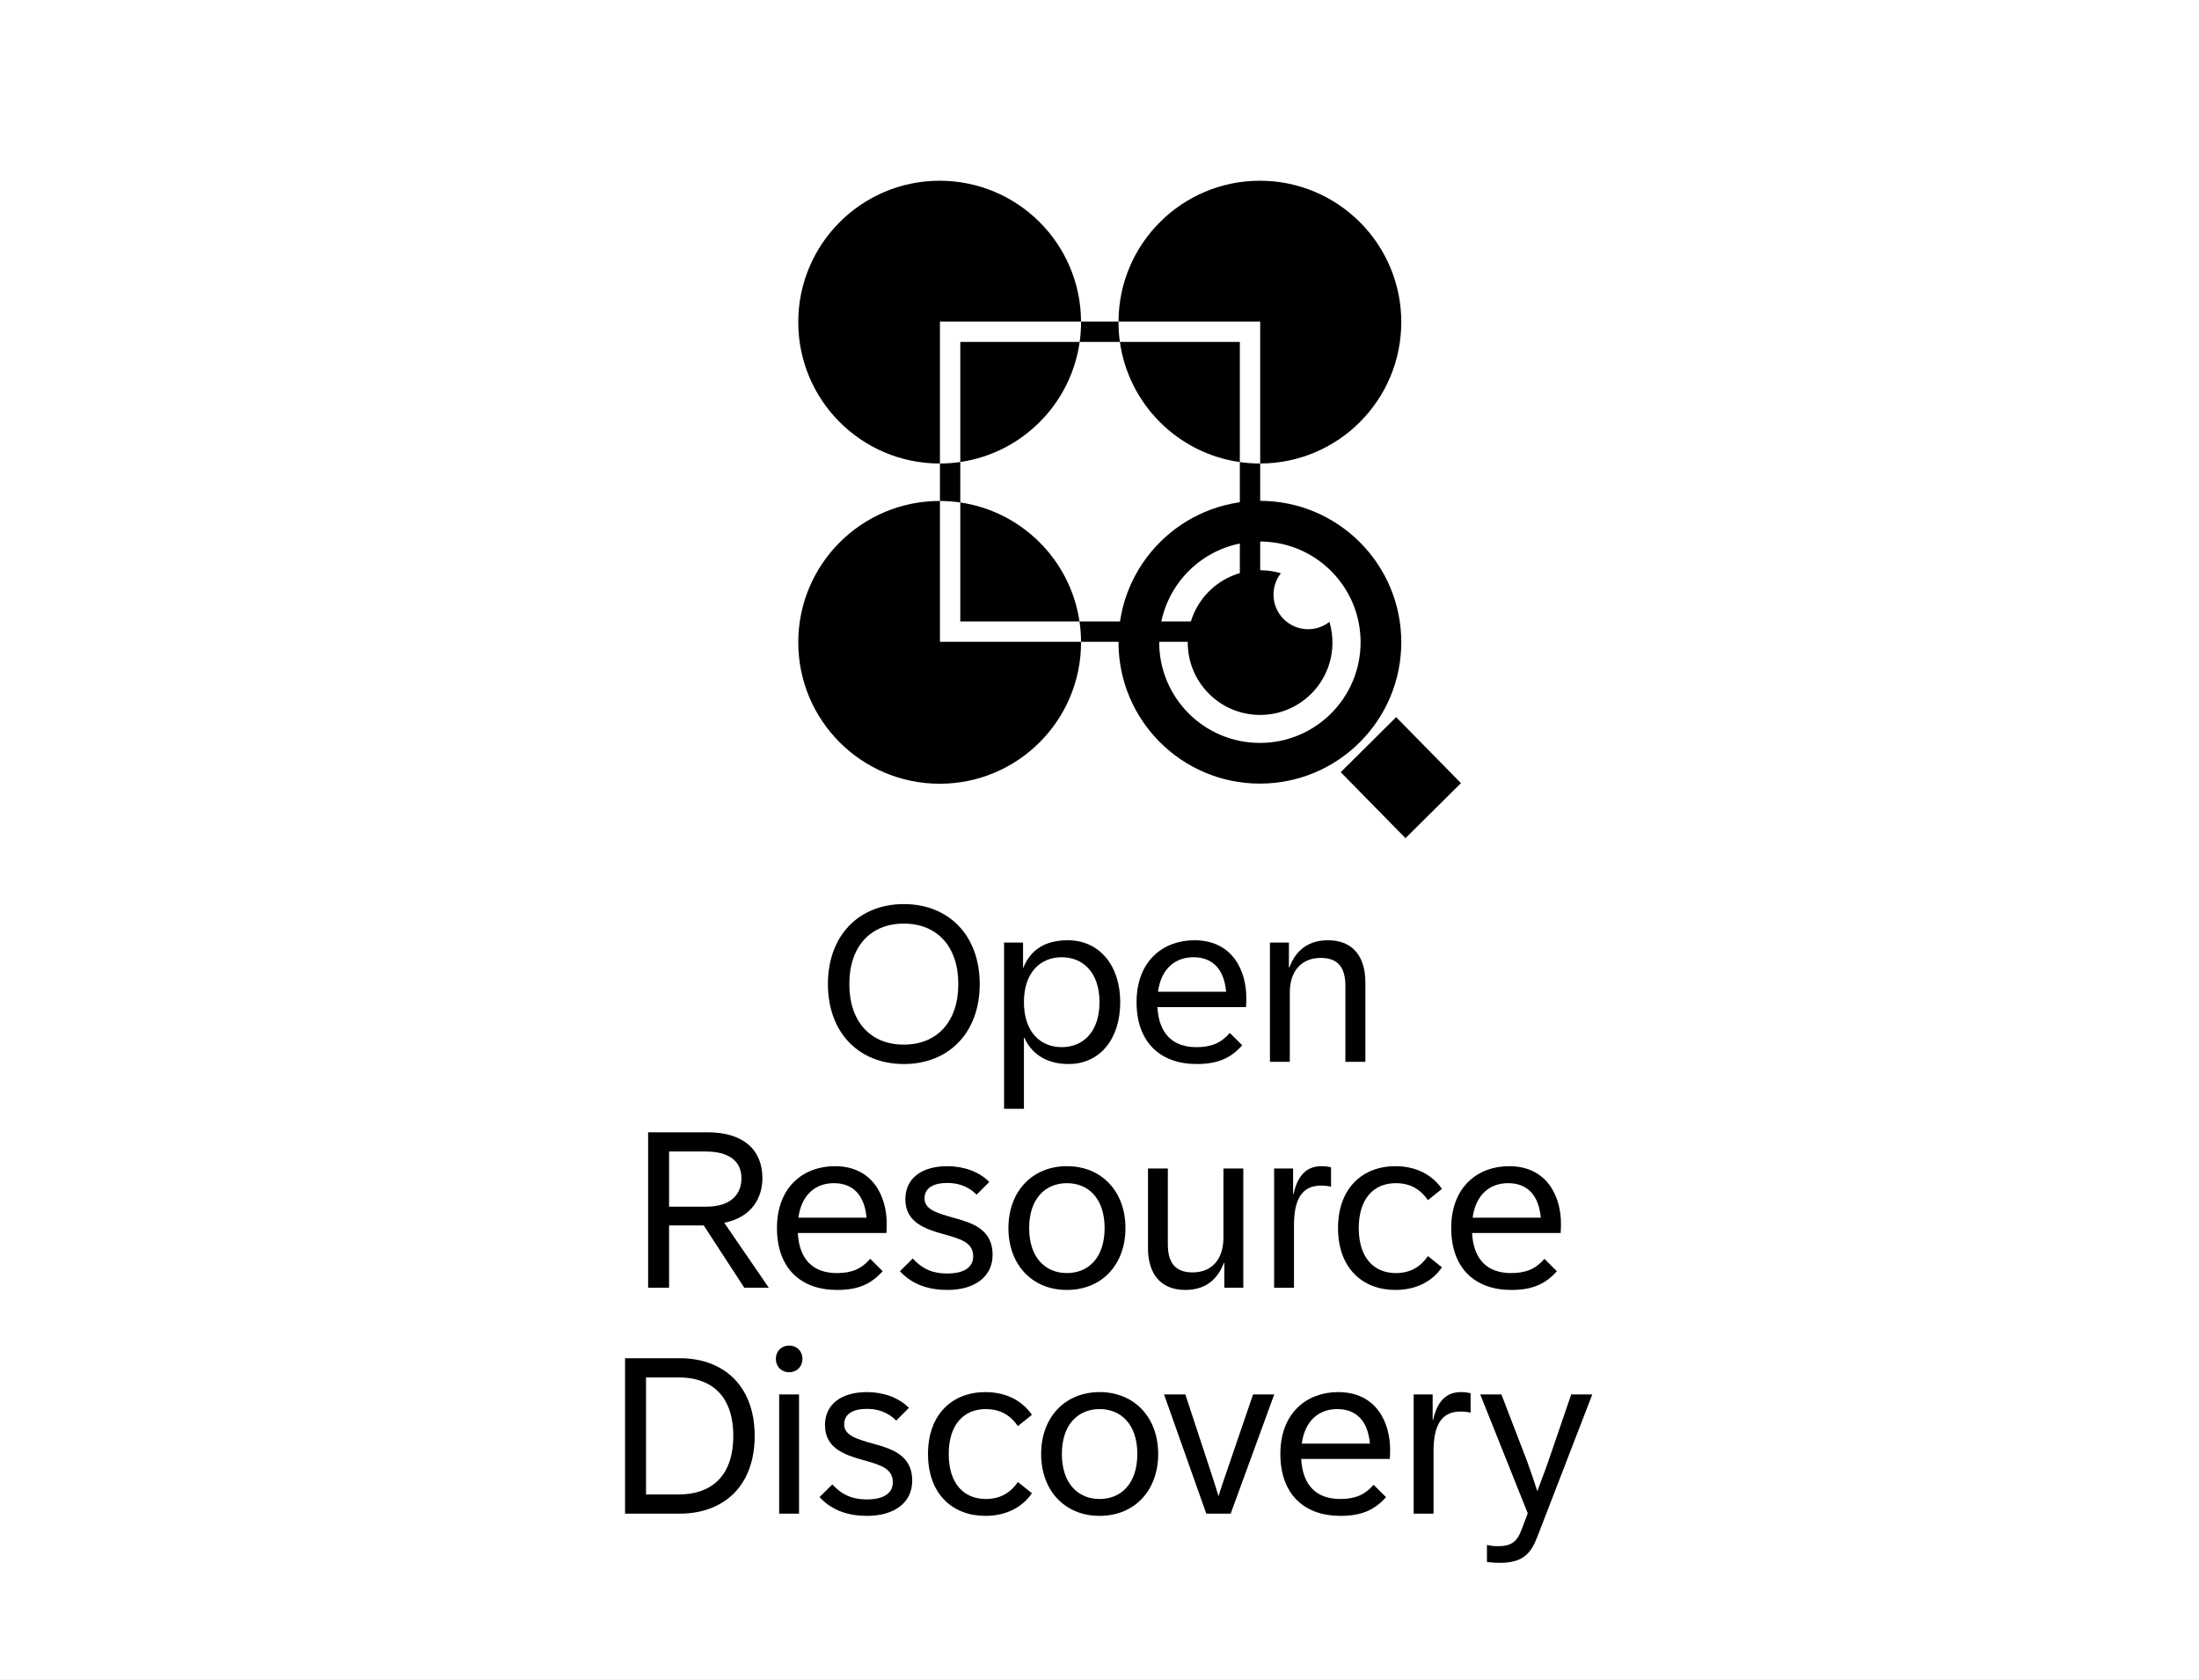
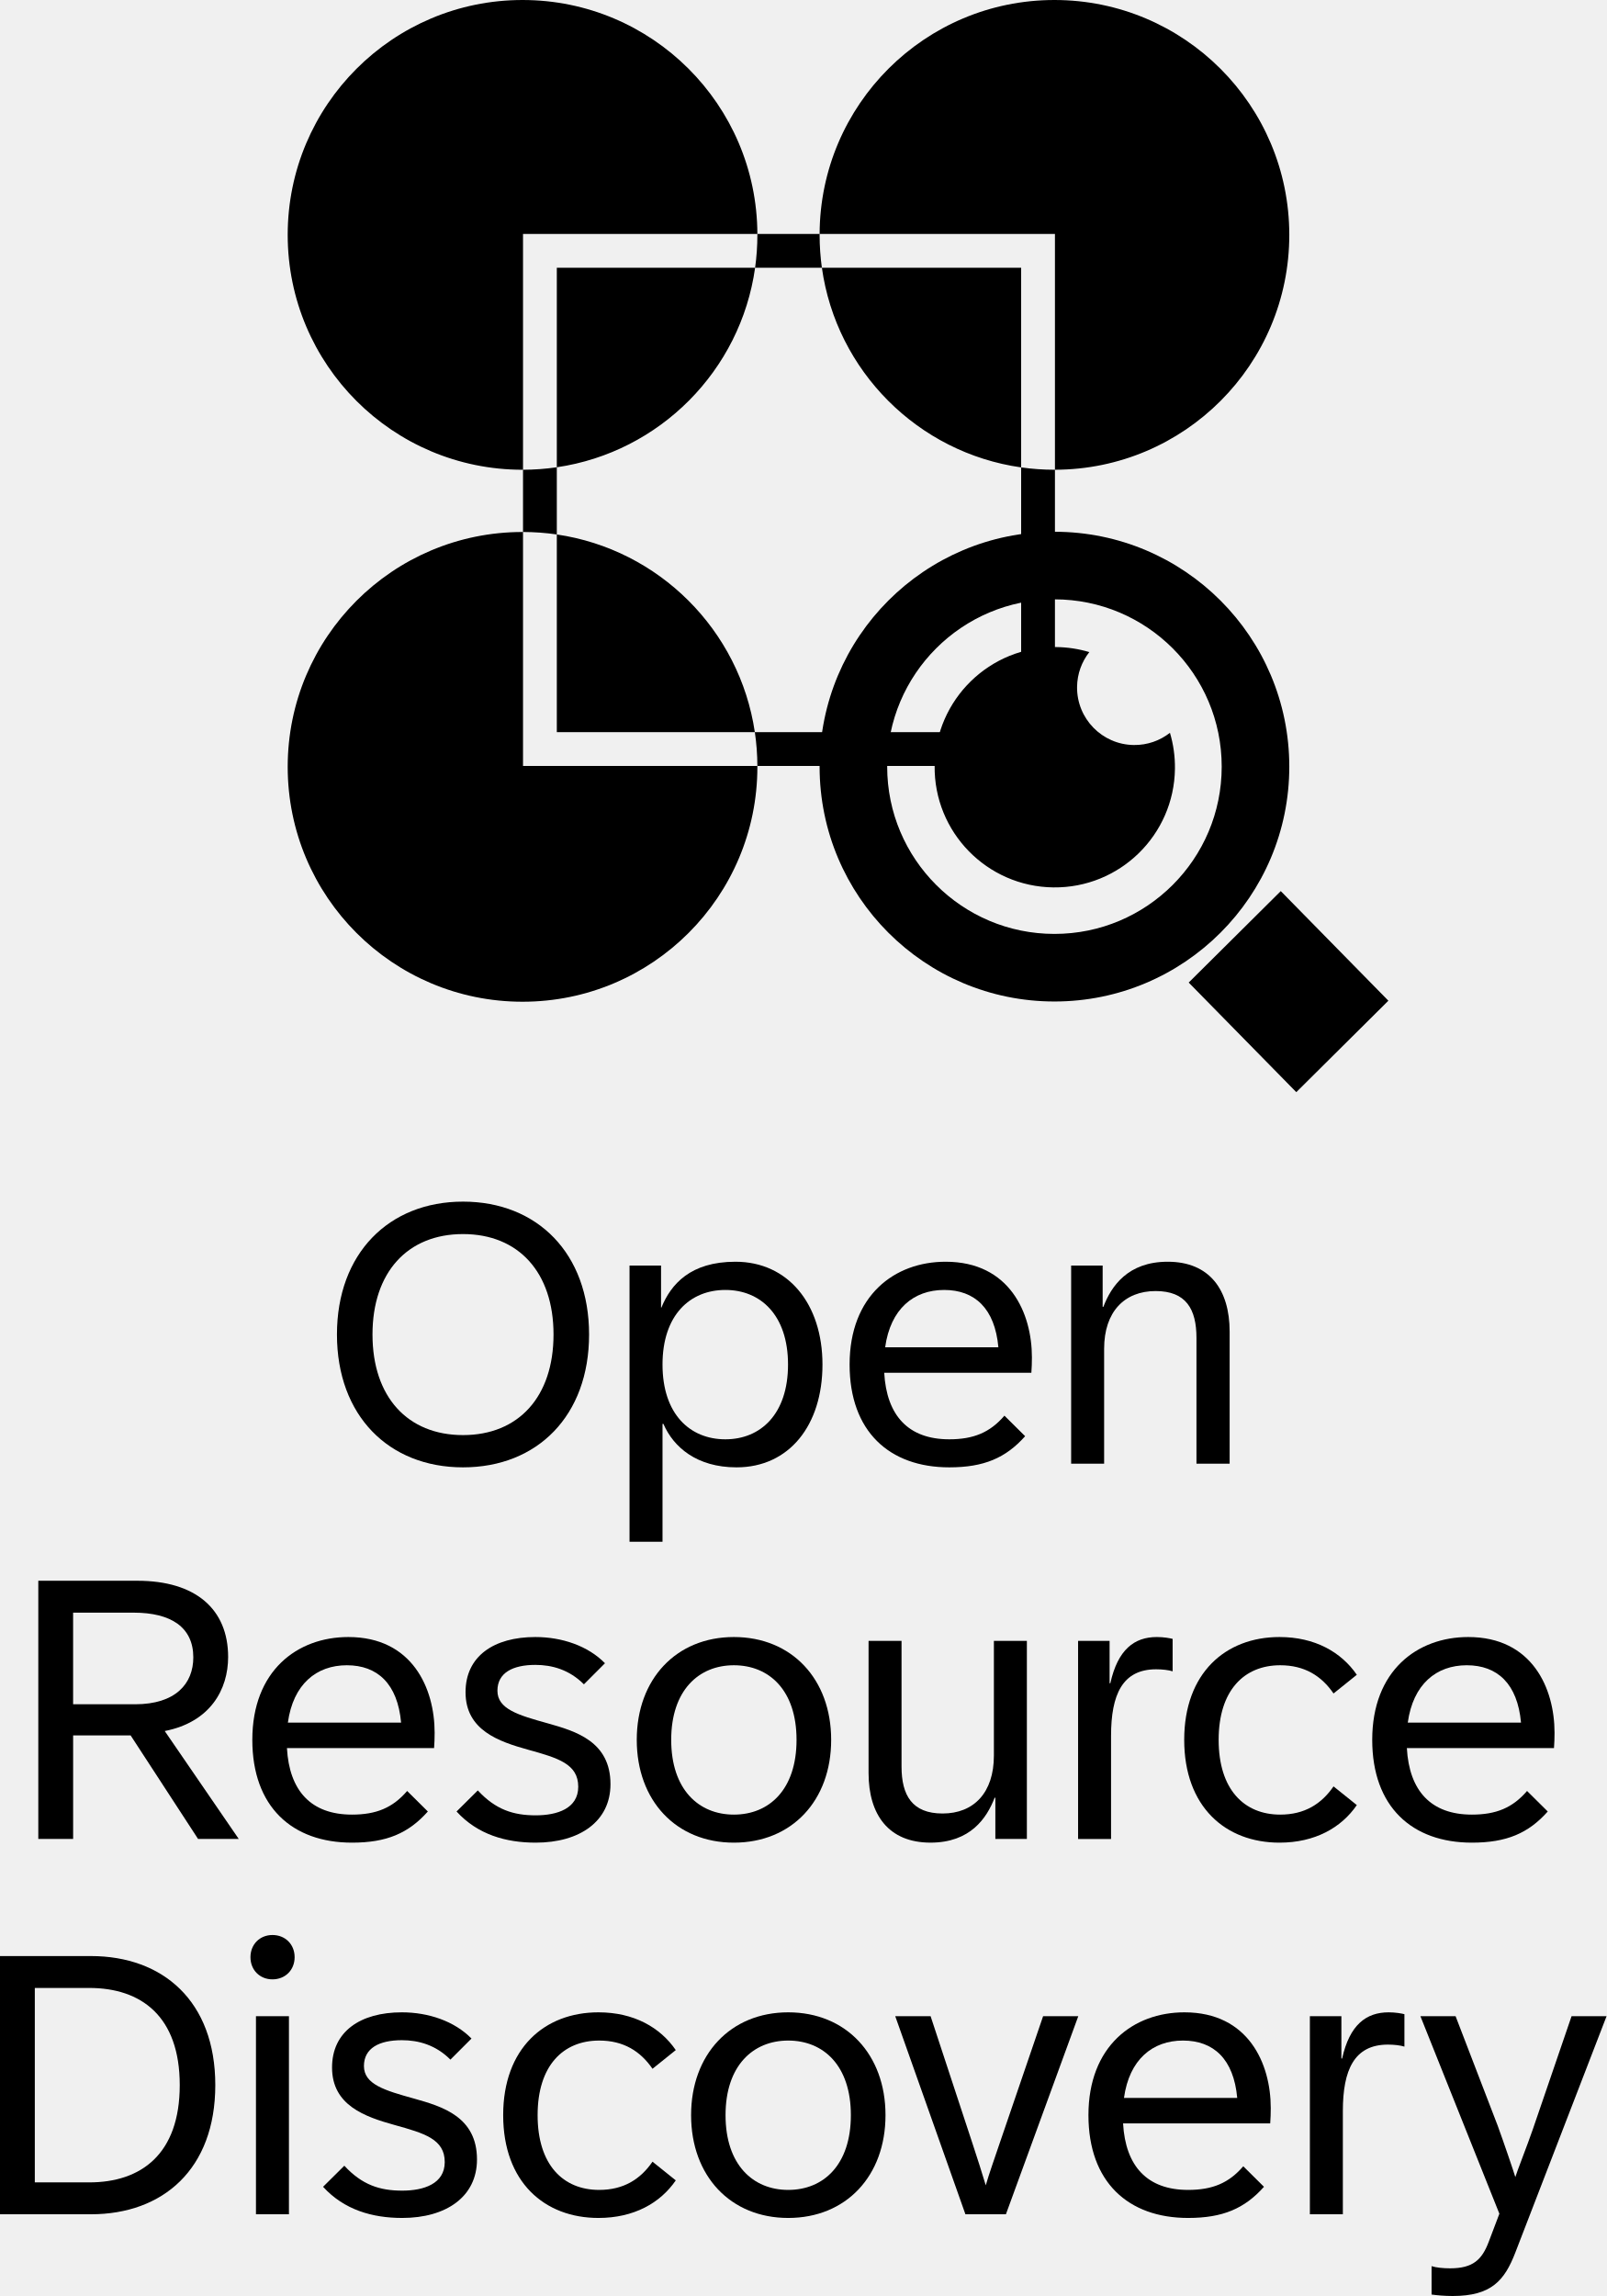
- <svg xmlns="http://www.w3.org/2000/svg" width="292" height="223" viewBox="0 0 292 223" fill="none">
-   <rect width="292" height="223" fill="white" />
-   <path fill-rule="evenodd" clip-rule="evenodd" d="M143.367 45.403C143.487 44.544 143.549 43.667 143.549 42.775C143.549 42.75 143.549 42.726 143.549 42.702H148.524C148.524 42.726 148.524 42.75 148.524 42.775C148.524 43.667 148.586 44.544 148.706 45.403H143.367ZM127.515 61.351V45.403H143.367C142.214 53.632 135.728 60.15 127.515 61.351ZM127.515 66.723V61.351C126.633 61.48 125.731 61.547 124.813 61.549V45.403V42.702H127.515H143.549C143.51 32.366 135.119 24 124.775 24C114.406 24 106 32.406 106 42.775C106 53.144 114.406 61.549 124.775 61.549C124.788 61.549 124.801 61.549 124.813 61.549V66.524C124.801 66.524 124.788 66.524 124.775 66.524C114.406 66.524 106 74.93 106 85.299C106 95.668 114.406 104.074 124.775 104.074C135.144 104.074 143.549 95.668 143.549 85.299C143.549 85.275 143.549 85.25 143.549 85.226H164.636H167.338V82.525V61.549C177.689 61.528 186.073 53.131 186.073 42.775C186.073 32.406 177.667 24 167.298 24C156.954 24 148.563 32.366 148.524 42.702H164.636H167.338V45.403V61.549C167.325 61.549 167.312 61.549 167.298 61.549C166.395 61.549 165.506 61.486 164.636 61.362V45.403H148.706C149.863 53.658 156.387 60.191 164.636 61.362V82.525H143.346C142.137 74.365 135.679 67.917 127.515 66.723ZM143.346 82.525C143.476 83.407 143.546 84.309 143.549 85.226H127.515H124.813V82.525V66.524C125.731 66.526 126.633 66.594 127.515 66.723V82.525H143.346Z" fill="black" />
-   <path fill-rule="evenodd" clip-rule="evenodd" d="M167.298 98.653C174.683 98.653 180.67 92.666 180.67 85.281C180.67 77.895 174.683 71.909 167.298 71.909C159.913 71.909 153.926 77.895 153.926 85.281C153.926 92.666 159.913 98.653 167.298 98.653ZM167.298 104.055C177.667 104.055 186.073 95.65 186.073 85.281C186.073 74.912 177.667 66.506 167.298 66.506C156.929 66.506 148.523 74.912 148.523 85.281C148.523 95.65 156.929 104.055 167.298 104.055Z" fill="black" />
-   <path fill-rule="evenodd" clip-rule="evenodd" d="M185.392 95.231L193.994 103.991L186.633 111.301L178.031 102.54L185.392 95.231Z" fill="black" />
-   <path fill-rule="evenodd" clip-rule="evenodd" d="M176.532 82.576C175.737 83.2 174.733 83.566 173.644 83.553C171.108 83.522 169.076 81.441 169.107 78.905C169.12 77.855 169.483 76.891 170.086 76.125C169.247 75.874 168.36 75.734 167.441 75.723C162.136 75.659 157.784 79.908 157.72 85.213C157.656 90.518 161.905 94.87 167.21 94.934C172.515 94.998 176.867 90.75 176.931 85.445C176.943 84.448 176.803 83.484 176.532 82.576Z" fill="black" />
-   <path d="M199.133 207.532C198.474 207.532 197.873 207.474 197.448 207.415V205.145C197.814 205.262 198.356 205.32 198.928 205.32C200.759 205.32 201.477 204.632 202.019 203.196L202.868 200.955L196.555 185.164H199.367L202.736 193.924C203.176 195.125 204.055 197.703 204.143 198.025C204.26 197.615 205.139 195.389 205.549 194.188L208.64 185.164H211.438L204.143 204.061C203.278 206.302 202.224 207.532 199.133 207.532Z" fill="black" />
-   <path d="M187.719 201V185.165H190.238V188.549H190.297C190.897 185.854 192.216 184.857 194.018 184.857C194.56 184.857 195.043 184.945 195.277 185.004V187.597C194.955 187.494 194.442 187.436 193.959 187.436C191.264 187.436 190.355 189.457 190.355 192.753V201H187.719Z" fill="black" />
-   <path d="M177.984 201.293C173.194 201.293 170.016 198.422 170.016 193.075C170.016 187.553 173.604 184.857 177.691 184.857C182.818 184.857 184.591 188.974 184.591 192.504C184.591 192.929 184.576 193.354 184.547 193.734H172.784C172.975 197.162 174.718 199.052 177.984 199.052C179.918 199.052 181.236 198.51 182.394 197.162L184.049 198.803C182.496 200.546 180.753 201.293 177.984 201.293ZM172.857 191.698H181.91C181.632 188.593 180.021 187.113 177.574 187.113C175.143 187.113 173.282 188.622 172.857 191.698Z" fill="black" />
-   <path d="M160.181 200.999L154.57 185.164H157.397L160.781 195.447C161.074 196.326 161.558 197.85 161.807 198.685C162.041 197.85 162.583 196.326 162.876 195.447L166.392 185.164H169.204L163.418 200.999H160.181Z" fill="black" />
-   <path d="M146.014 201.293C141.399 201.293 138.25 197.938 138.25 193.075C138.25 188.227 141.399 184.857 146.014 184.857C150.643 184.857 153.792 188.227 153.792 193.075C153.792 197.938 150.643 201.293 146.014 201.293ZM141.004 193.075C141.004 197.045 143.201 199.052 146.014 199.052C148.841 199.052 151.023 197.045 151.023 193.075C151.023 189.12 148.841 187.113 146.014 187.113C143.201 187.113 141.004 189.12 141.004 193.075Z" fill="black" />
-   <path d="M130.844 201.293C126.522 201.293 123.227 198.422 123.227 193.075C123.227 187.743 126.522 184.857 130.844 184.857C133.671 184.857 135.78 186.059 137.025 187.875L135.165 189.369C134.198 187.963 132.851 187.113 130.902 187.113C128.017 187.113 125.98 189.12 125.98 193.075C125.98 197.045 128.017 199.052 130.902 199.052C132.851 199.052 134.198 198.202 135.165 196.796L137.025 198.29C135.78 200.106 133.671 201.293 130.844 201.293Z" fill="black" />
-   <path d="M115.156 201.293C112.769 201.293 110.513 200.648 108.828 198.803L110.527 197.118C111.948 198.656 113.369 199.11 115.156 199.11C116.87 199.11 118.555 198.568 118.555 196.825C118.555 194.994 116.929 194.525 114.556 193.866C112.183 193.207 109.546 192.299 109.546 189.267C109.546 186.396 111.802 184.857 115.127 184.857C117.251 184.857 119.331 185.561 120.693 186.952L119.009 188.637C117.837 187.465 116.46 187.084 115.127 187.084C113.325 187.084 112.095 187.714 112.095 189.149C112.095 190.614 113.75 191.098 116.123 191.757C118.364 192.387 121.133 193.207 121.133 196.62C121.133 199.594 118.672 201.293 115.156 201.293Z" fill="black" />
-   <path d="M103.463 201V185.165H106.1V201H103.463ZM103.023 180.448C103.023 179.423 103.771 178.676 104.781 178.676C105.807 178.676 106.554 179.423 106.554 180.448C106.554 181.474 105.807 182.221 104.781 182.221C103.771 182.221 103.023 181.474 103.023 180.448Z" fill="black" />
-   <path d="M83 200.999V180.359H90.266C96.022 180.359 100.212 183.963 100.212 190.672C100.212 197.396 96.022 200.999 90.266 200.999H83ZM85.783 198.45H90.134C94.279 198.45 97.37 196.194 97.37 190.672C97.37 185.164 94.279 182.908 90.134 182.908H85.783V198.45Z" fill="black" />
-   <path d="M200.672 171.293C195.882 171.293 192.703 168.422 192.703 163.075C192.703 157.553 196.292 154.857 200.379 154.857C205.506 154.857 207.278 158.974 207.278 162.504C207.278 162.929 207.264 163.354 207.234 163.734H195.472C195.662 167.162 197.405 169.052 200.672 169.052C202.605 169.052 203.924 168.51 205.081 167.162L206.736 168.803C205.184 170.546 203.44 171.293 200.672 171.293ZM195.545 161.698H204.598C204.319 158.593 202.708 157.113 200.262 157.113C197.83 157.113 195.97 158.622 195.545 161.698Z" fill="black" />
-   <path d="M185.289 171.293C180.968 171.293 177.672 168.422 177.672 163.075C177.672 157.743 180.968 154.857 185.289 154.857C188.116 154.857 190.226 156.059 191.471 157.875L189.61 159.369C188.644 157.963 187.296 157.113 185.348 157.113C182.462 157.113 180.426 159.12 180.426 163.075C180.426 167.045 182.462 169.052 185.348 169.052C187.296 169.052 188.644 168.202 189.61 166.796L191.471 168.29C190.226 170.106 188.116 171.293 185.289 171.293Z" fill="black" />
-   <path d="M169.188 171V155.165H171.707V158.549H171.766C172.366 155.854 173.685 154.857 175.486 154.857C176.028 154.857 176.512 154.945 176.746 155.004V157.597C176.424 157.494 175.911 157.436 175.428 157.436C172.732 157.436 171.824 159.457 171.824 162.753V171H169.188Z" fill="black" />
-   <path d="M157.389 171.292C154.034 171.292 152.438 169.051 152.438 165.726V155.164H155.074V165.213C155.074 167.513 155.924 168.963 158.355 168.963C160.846 168.963 162.457 167.308 162.457 164.334V155.164H165.094V170.999H162.574V167.703H162.516C161.886 169.344 160.567 171.292 157.389 171.292Z" fill="black" />
-   <path d="M141.67 171.293C137.056 171.293 133.906 167.938 133.906 163.075C133.906 158.227 137.056 154.857 141.67 154.857C146.299 154.857 149.448 158.227 149.448 163.075C149.448 167.938 146.299 171.293 141.67 171.293ZM136.66 163.075C136.66 167.045 138.857 169.052 141.67 169.052C144.497 169.052 146.68 167.045 146.68 163.075C146.68 159.12 144.497 157.113 141.67 157.113C138.857 157.113 136.66 159.12 136.66 163.075Z" fill="black" />
-   <path d="M125.828 171.293C123.44 171.293 121.185 170.648 119.5 168.803L121.199 167.118C122.62 168.656 124.041 169.11 125.828 169.11C127.542 169.11 129.227 168.568 129.227 166.825C129.227 164.994 127.601 164.525 125.228 163.866C122.854 163.207 120.218 162.299 120.218 159.267C120.218 156.396 122.474 154.857 125.799 154.857C127.923 154.857 130.003 155.561 131.365 156.952L129.681 158.637C128.509 157.465 127.132 157.084 125.799 157.084C123.997 157.084 122.767 157.714 122.767 159.149C122.767 160.614 124.422 161.098 126.795 161.757C129.036 162.387 131.805 163.207 131.805 166.62C131.805 169.594 129.344 171.293 125.828 171.293Z" fill="black" />
-   <path d="M111.141 171.293C106.351 171.293 103.172 168.422 103.172 163.075C103.172 157.553 106.761 154.857 110.848 154.857C115.975 154.857 117.747 158.974 117.747 162.504C117.747 162.929 117.732 163.354 117.703 163.734H105.94C106.131 167.162 107.874 169.052 111.141 169.052C113.074 169.052 114.393 168.51 115.55 167.162L117.205 168.803C115.652 170.546 113.909 171.293 111.141 171.293ZM106.014 161.698H115.066C114.788 158.593 113.177 157.113 110.73 157.113C108.299 157.113 106.438 158.622 106.014 161.698Z" fill="black" />
-   <path d="M86.062 170.999V150.359H93.987C98.66 150.359 101.238 152.645 101.238 156.453C101.238 159.031 99.832 161.653 96.17 162.371L102.088 170.999H98.836L93.445 162.723H88.846V170.999H86.062ZM88.846 160.232H93.797C97.049 160.232 98.455 158.577 98.455 156.482C98.455 154.08 96.683 152.908 93.68 152.908H88.846V160.232Z" fill="black" />
-   <path d="M168.633 141V125.165H171.152V128.461H171.211C171.841 126.806 173.174 124.857 176.353 124.857C179.707 124.857 181.304 127.113 181.304 130.438V141H178.652V130.951C178.652 128.637 177.817 127.201 175.386 127.201C172.896 127.201 171.27 128.856 171.27 131.815V141H168.633Z" fill="black" />
-   <path d="M158.891 141.293C154.101 141.293 150.922 138.422 150.922 133.075C150.922 127.553 154.511 124.857 158.598 124.857C163.725 124.857 165.497 128.974 165.497 132.504C165.497 132.929 165.482 133.354 165.453 133.734H153.69C153.881 137.162 155.624 139.052 158.891 139.052C160.824 139.052 162.143 138.51 163.3 137.162L164.955 138.803C163.402 140.546 161.659 141.293 158.891 141.293ZM153.764 131.698H162.816C162.538 128.593 160.927 127.113 158.48 127.113C156.049 127.113 154.188 128.622 153.764 131.698Z" fill="black" />
-   <path d="M133.328 147.24V125.165H135.848V128.52H135.877C136.639 126.659 138.191 124.857 141.795 124.857C145.999 124.857 148.753 128.227 148.753 133.075C148.753 137.938 146.087 141.293 141.883 141.293C138.704 141.293 136.844 139.682 136.038 137.821H135.965V147.24H133.328ZM135.965 133.075C135.965 137.045 138.162 139.052 140.989 139.052C143.802 139.052 145.999 137.045 145.999 133.075C145.999 129.12 143.802 127.113 140.989 127.113C138.162 127.113 135.965 129.12 135.965 133.075Z" fill="black" />
-   <path d="M120.016 141.293C114.083 141.293 109.938 137.162 109.938 130.673C109.938 124.198 114.083 120.053 120.016 120.053C125.963 120.053 130.094 124.198 130.094 130.673C130.094 137.162 125.963 141.293 120.016 141.293ZM112.779 130.673C112.779 135.653 115.577 138.715 120.016 138.715C124.454 138.715 127.252 135.653 127.252 130.673C127.252 125.707 124.454 122.646 120.016 122.646C115.577 122.646 112.779 125.707 112.779 130.673Z" fill="black" />
+ <svg xmlns="http://www.w3.org/2000/svg" width="128.438" height="183.532" viewBox="0 0 128.438 183.532" fill="none" version="1.1" id="svg25">
+   <defs id="defs25" />
+   <path fill-rule="evenodd" clip-rule="evenodd" d="m 60.367,21.403 c 0.12,-0.859 0.182,-1.736 0.182,-2.628 0,-0.024 0,-0.049 0,-0.073 h 4.975 c 0,0.024 0,0.049 0,0.073 0,0.892 0.062,1.77 0.182,2.628 z M 44.515,37.351 V 21.403 h 15.852 c -1.153,8.228 -7.639,14.747 -15.852,15.948 z m 0,5.372 v -5.372 c -0.882,0.129 -1.784,0.197 -2.702,0.199 V 21.403 18.702 h 2.702 16.034 C 60.51,8.366 52.119,0 41.775,0 31.406,0 23,8.406 23,18.775 c 0,10.369 8.406,18.775 18.775,18.775 0.013,0 0.026,0 0.038,0 v 4.975 c -0.012,-1e-4 -0.025,-1e-4 -0.038,-1e-4 C 31.406,42.524 23,50.93 23,61.299 c 0,10.369 8.406,18.775 18.775,18.775 10.369,0 18.774,-8.406 18.774,-18.775 0,-0.024 0,-0.049 0,-0.073 h 21.087 2.702 V 58.525 37.549 C 94.689,37.528 103.073,29.131 103.073,18.775 103.073,8.406 94.667,0 84.298,0 73.954,0 65.563,8.366 65.524,18.702 h 16.112 2.702 v 2.701 16.146 c -0.013,0 -0.026,0 -0.04,0 -0.903,0 -1.792,-0.064 -2.662,-0.187 V 21.403 h -15.93 c 1.157,8.255 7.681,14.788 15.93,15.959 V 58.525 H 60.346 C 59.137,50.365 52.679,43.917 44.515,42.723 Z m 15.831,15.802 c 0.13,0.882 0.2,1.784 0.203,2.701 H 44.515 41.813 V 58.525 42.524 c 0.918,0.002 1.82,0.07 2.702,0.198 v 15.802 z" fill="#000000" id="path1" />
+   <path fill-rule="evenodd" clip-rule="evenodd" d="m 84.298,74.653 c 7.385,0 13.372,-5.987 13.372,-13.372 0,-7.385 -5.987,-13.372 -13.372,-13.372 -7.385,0 -13.372,5.987 -13.372,13.372 0,7.385 5.987,13.372 13.372,13.372 z m 0,5.402 c 10.369,0 18.775,-8.405 18.775,-18.774 0,-10.369 -8.406,-18.775 -18.775,-18.775 -10.369,0 -18.775,8.406 -18.775,18.775 0,10.369 8.406,18.774 18.775,18.774 z" fill="#000000" id="path2" />
+   <path fill-rule="evenodd" clip-rule="evenodd" d="m 102.392,71.231 8.602,8.761 -7.361,7.31 -8.602,-8.761 z" fill="#000000" id="path3" />
+   <path fill-rule="evenodd" clip-rule="evenodd" d="m 93.532,58.577 c -0.795,0.623 -1.799,0.99 -2.888,0.976 -2.536,-0.031 -4.568,-2.112 -4.537,-4.648 0.013,-1.05 0.376,-2.013 0.979,-2.78 -0.839,-0.251 -1.726,-0.391 -2.645,-0.402 -5.305,-0.064 -9.657,4.185 -9.721,9.49 -0.064,5.305 4.185,9.657 9.49,9.722 5.305,0.064 9.657,-4.185 9.721,-9.49 0.012,-0.997 -0.128,-1.961 -0.399,-2.868 z" fill="#000000" id="path4" />
+   <path d="m 116.133,183.532 c -0.659,0 -1.26,-0.058 -1.685,-0.117 v -2.27 c 0.366,0.117 0.908,0.175 1.48,0.175 1.831,0 2.549,-0.688 3.091,-2.124 l 0.849,-2.241 -6.313,-15.791 h 2.812 l 3.369,8.76 c 0.44,1.201 1.319,3.779 1.407,4.101 0.117,-0.41 0.996,-2.636 1.406,-3.837 l 3.091,-9.024 h 2.798 l -7.295,18.897 c -0.865,2.241 -1.919,3.471 -5.01,3.471 z" fill="#000000" id="path5" />
+   <path d="m 104.719,177 v -15.835 h 2.519 v 3.384 h 0.059 c 0.6,-2.695 1.919,-3.692 3.721,-3.692 0.542,0 1.025,0.088 1.259,0.147 v 2.593 c -0.322,-0.103 -0.835,-0.161 -1.318,-0.161 -2.695,0 -3.604,2.021 -3.604,5.317 V 177 Z" fill="#000000" id="path6" />
+   <path d="m 94.984,177.293 c -4.79,0 -7.968,-2.871 -7.968,-8.218 0,-5.522 3.588,-8.218 7.675,-8.218 5.127,0 6.9,4.117 6.9,7.647 0,0.425 -0.015,0.85 -0.044,1.23 H 89.784 c 0.191,3.428 1.934,5.318 5.2,5.318 1.934,0 3.252,-0.542 4.41,-1.89 l 1.655,1.641 c -1.553,1.743 -3.296,2.49 -6.065,2.49 z m -5.127,-9.595 h 9.053 c -0.278,-3.105 -1.889,-4.585 -4.336,-4.585 -2.431,0 -4.292,1.509 -4.717,4.585 z" fill="#000000" id="path7" />
+   <path d="M 77.181,176.999 71.57,161.164 h 2.827 l 3.384,10.283 c 0.293,0.879 0.777,2.403 1.026,3.238 0.234,-0.835 0.776,-2.359 1.069,-3.238 l 3.516,-10.283 h 2.812 l -5.786,15.835 z" fill="#000000" id="path8" />
+   <path d="m 63.014,177.293 c -4.615,0 -7.764,-3.355 -7.764,-8.218 0,-4.848 3.149,-8.218 7.764,-8.218 4.629,0 7.778,3.37 7.778,8.218 0,4.863 -3.149,8.218 -7.778,8.218 z m -5.01,-8.218 c 0,3.97 2.197,5.977 5.01,5.977 2.827,0 5.009,-2.007 5.009,-5.977 0,-3.955 -2.182,-5.962 -5.009,-5.962 -2.813,0 -5.01,2.007 -5.01,5.962 z" fill="#000000" id="path9" />
+   <path d="m 47.844,177.293 c -4.322,0 -7.617,-2.871 -7.617,-8.218 0,-5.332 3.295,-8.218 7.617,-8.218 2.827,0 4.936,1.202 6.181,3.018 l -1.86,1.494 c -0.967,-1.406 -2.314,-2.256 -4.263,-2.256 -2.885,0 -4.922,2.007 -4.922,5.962 0,3.97 2.037,5.977 4.922,5.977 1.949,0 3.296,-0.85 4.263,-2.256 l 1.86,1.494 c -1.245,1.816 -3.354,3.003 -6.181,3.003 z" fill="#000000" id="path10" />
+   <path d="m 32.156,177.293 c -2.387,0 -4.643,-0.645 -6.328,-2.49 l 1.699,-1.685 c 1.421,1.538 2.842,1.992 4.629,1.992 1.714,0 3.399,-0.542 3.399,-2.285 0,-1.831 -1.626,-2.3 -3.999,-2.959 -2.373,-0.659 -5.01,-1.567 -5.01,-4.599 0,-2.871 2.256,-4.41 5.581,-4.41 2.124,0 4.204,0.704 5.566,2.095 l -1.684,1.685 c -1.172,-1.172 -2.549,-1.553 -3.882,-1.553 -1.802,0 -3.032,0.63 -3.032,2.065 0,1.465 1.655,1.949 4.028,2.608 2.241,0.63 5.01,1.45 5.01,4.863 0,2.974 -2.461,4.673 -5.977,4.673 z" fill="#000000" id="path11" />
+   <path d="M 20.463,177 V 161.165 H 23.1 V 177 Z m -0.44,-20.552 c 0,-1.025 0.748,-1.772 1.758,-1.772 1.026,0 1.773,0.747 1.773,1.772 0,1.026 -0.747,1.773 -1.773,1.773 -1.01,0 -1.758,-0.747 -1.758,-1.773 z" fill="#000000" id="path12" />
+   <path d="m 0,176.999 v -20.64 h 7.266 c 5.757,0 9.946,3.604 9.946,10.313 0,6.724 -4.189,10.327 -9.946,10.327 z m 2.783,-2.549 h 4.351 c 4.146,0 7.236,-2.256 7.236,-7.778 0,-5.508 -3.091,-7.764 -7.236,-7.764 H 2.783 Z" fill="#000000" id="path13" />
+   <path d="m 117.672,147.293 c -4.79,0 -7.969,-2.871 -7.969,-8.218 0,-5.522 3.589,-8.218 7.676,-8.218 5.127,0 6.899,4.117 6.899,7.647 0,0.425 -0.014,0.85 -0.044,1.23 h -11.762 c 0.19,3.428 1.933,5.318 5.2,5.318 1.933,0 3.252,-0.542 4.409,-1.89 l 1.655,1.641 c -1.552,1.743 -3.296,2.49 -6.064,2.49 z m -5.127,-9.595 h 9.053 c -0.279,-3.105 -1.89,-4.585 -4.336,-4.585 -2.432,0 -4.292,1.509 -4.717,4.585 z" fill="#000000" id="path14" />
+   <path d="m 102.289,147.293 c -4.321,0 -7.617,-2.871 -7.617,-8.218 0,-5.332 3.296,-8.218 7.617,-8.218 2.827,0 4.937,1.202 6.182,3.018 l -1.861,1.494 c -0.966,-1.406 -2.314,-2.256 -4.262,-2.256 -2.886,0 -4.922,2.007 -4.922,5.962 0,3.97 2.036,5.977 4.922,5.977 1.948,0 3.296,-0.85 4.262,-2.256 l 1.861,1.494 c -1.245,1.816 -3.355,3.003 -6.182,3.003 z" fill="#000000" id="path15" />
+   <path d="m 86.188,147 v -15.835 h 2.519 v 3.384 h 0.059 c 0.6,-2.695 1.919,-3.692 3.72,-3.692 0.542,0 1.026,0.088 1.26,0.147 v 2.593 c -0.322,-0.103 -0.835,-0.161 -1.318,-0.161 -2.696,0 -3.604,2.021 -3.604,5.317 V 147 Z" fill="#000000" id="path16" />
+   <path d="m 74.389,147.292 c -3.355,0 -4.951,-2.241 -4.951,-5.566 v -10.562 h 2.636 v 10.049 c 0,2.3 0.85,3.75 3.281,3.75 2.491,0 4.102,-1.655 4.102,-4.629 v -9.17 h 2.637 v 15.835 h -2.52 v -3.296 h -0.058 c -0.63,1.641 -1.949,3.589 -5.127,3.589 z" fill="#000000" id="path17" />
+   <path d="m 58.67,147.293 c -4.614,0 -7.764,-3.355 -7.764,-8.218 0,-4.848 3.15,-8.218 7.764,-8.218 4.629,0 7.778,3.37 7.778,8.218 0,4.863 -3.149,8.218 -7.778,8.218 z m -5.01,-8.218 c 0,3.97 2.197,5.977 5.01,5.977 2.827,0 5.01,-2.007 5.01,-5.977 0,-3.955 -2.183,-5.962 -5.01,-5.962 -2.813,0 -5.01,2.007 -5.01,5.962 z" fill="#000000" id="path18" />
+   <path d="m 42.828,147.293 c -2.388,0 -4.643,-0.645 -6.328,-2.49 l 1.699,-1.685 c 1.421,1.538 2.842,1.992 4.629,1.992 1.714,0 3.399,-0.542 3.399,-2.285 0,-1.831 -1.626,-2.3 -3.999,-2.959 -2.374,-0.659 -5.01,-1.567 -5.01,-4.599 0,-2.871 2.256,-4.41 5.581,-4.41 2.124,0 4.204,0.704 5.566,2.095 l -1.684,1.685 c -1.172,-1.172 -2.549,-1.553 -3.882,-1.553 -1.802,0 -3.032,0.63 -3.032,2.065 0,1.465 1.655,1.949 4.028,2.608 2.241,0.63 5.01,1.45 5.01,4.863 0,2.974 -2.461,4.673 -5.977,4.673 z" fill="#000000" id="path19" />
+   <path d="m 28.141,147.293 c -4.79,0 -7.969,-2.871 -7.969,-8.218 0,-5.522 3.589,-8.218 7.676,-8.218 5.127,0 6.899,4.117 6.899,7.647 0,0.425 -0.015,0.85 -0.044,1.23 H 22.94 c 0.191,3.428 1.934,5.318 5.201,5.318 1.933,0 3.252,-0.542 4.409,-1.89 l 1.655,1.641 c -1.553,1.743 -3.296,2.49 -6.064,2.49 z m -5.127,-9.595 h 9.052 c -0.278,-3.105 -1.889,-4.585 -4.336,-4.585 -2.431,0 -4.292,1.509 -4.716,4.585 z" fill="#000000" id="path20" />
+   <path d="m 3.062,146.999 v -20.64 h 7.925 c 4.673,0 7.251,2.286 7.251,6.094 0,2.578 -1.406,5.2 -5.068,5.918 l 5.918,8.628 h -3.252 l -5.391,-8.276 H 5.846 v 8.276 z m 2.783,-10.767 h 4.951 c 3.252,0 4.658,-1.655 4.658,-3.75 0,-2.402 -1.772,-3.574 -4.775,-3.574 h -4.834 z" fill="#000000" id="path21" />
+   <path d="m 85.633,117 v -15.835 h 2.519 v 3.296 h 0.059 c 0.63,-1.655 1.963,-3.604 5.142,-3.604 3.354,0 4.951,2.256 4.951,5.581 V 117 h -2.652 v -10.049 c 0,-2.314 -0.835,-3.75 -3.266,-3.75 -2.49,0 -4.116,1.655 -4.116,4.614 V 117 Z" fill="#000000" id="path22" />
+   <path d="m 75.891,117.293 c -4.79,0 -7.969,-2.871 -7.969,-8.218 0,-5.522 3.589,-8.218 7.676,-8.218 5.127,0 6.899,4.117 6.899,7.647 0,0.425 -0.015,0.85 -0.044,1.23 H 70.69 c 0.191,3.428 1.934,5.318 5.201,5.318 1.933,0 3.252,-0.542 4.409,-1.89 l 1.655,1.641 c -1.553,1.743 -3.296,2.49 -6.064,2.49 z m -5.127,-9.595 h 9.052 c -0.278,-3.105 -1.889,-4.585 -4.336,-4.585 -2.431,0 -4.292,1.509 -4.716,4.585 z" fill="#000000" id="path23" />
+   <path d="m 50.328,123.24 v -22.075 h 2.52 v 3.355 h 0.029 c 0.762,-1.861 2.314,-3.663 5.918,-3.663 4.204,0 6.958,3.37 6.958,8.218 0,4.863 -2.666,8.218 -6.87,8.218 -3.179,0 -5.039,-1.611 -5.845,-3.472 h -0.073 v 9.419 z m 2.637,-14.165 c 0,3.97 2.197,5.977 5.024,5.977 2.813,0 5.01,-2.007 5.01,-5.977 0,-3.955 -2.197,-5.962 -5.01,-5.962 -2.827,0 -5.024,2.007 -5.024,5.962 z" fill="#000000" id="path24" />
+   <path d="m 37.016,117.293 c -5.933,0 -10.078,-4.131 -10.078,-10.62 0,-6.475 4.145,-10.62 10.078,-10.62 5.947,0 10.078,4.145 10.078,10.62 0,6.489 -4.131,10.62 -10.078,10.62 z m -7.237,-10.62 c 0,4.98 2.798,8.042 7.237,8.042 4.438,0 7.236,-3.062 7.236,-8.042 0,-4.966 -2.798,-8.027 -7.236,-8.027 -4.439,0 -7.237,3.061 -7.237,8.027 z" fill="#000000" id="path25" />
</svg>
